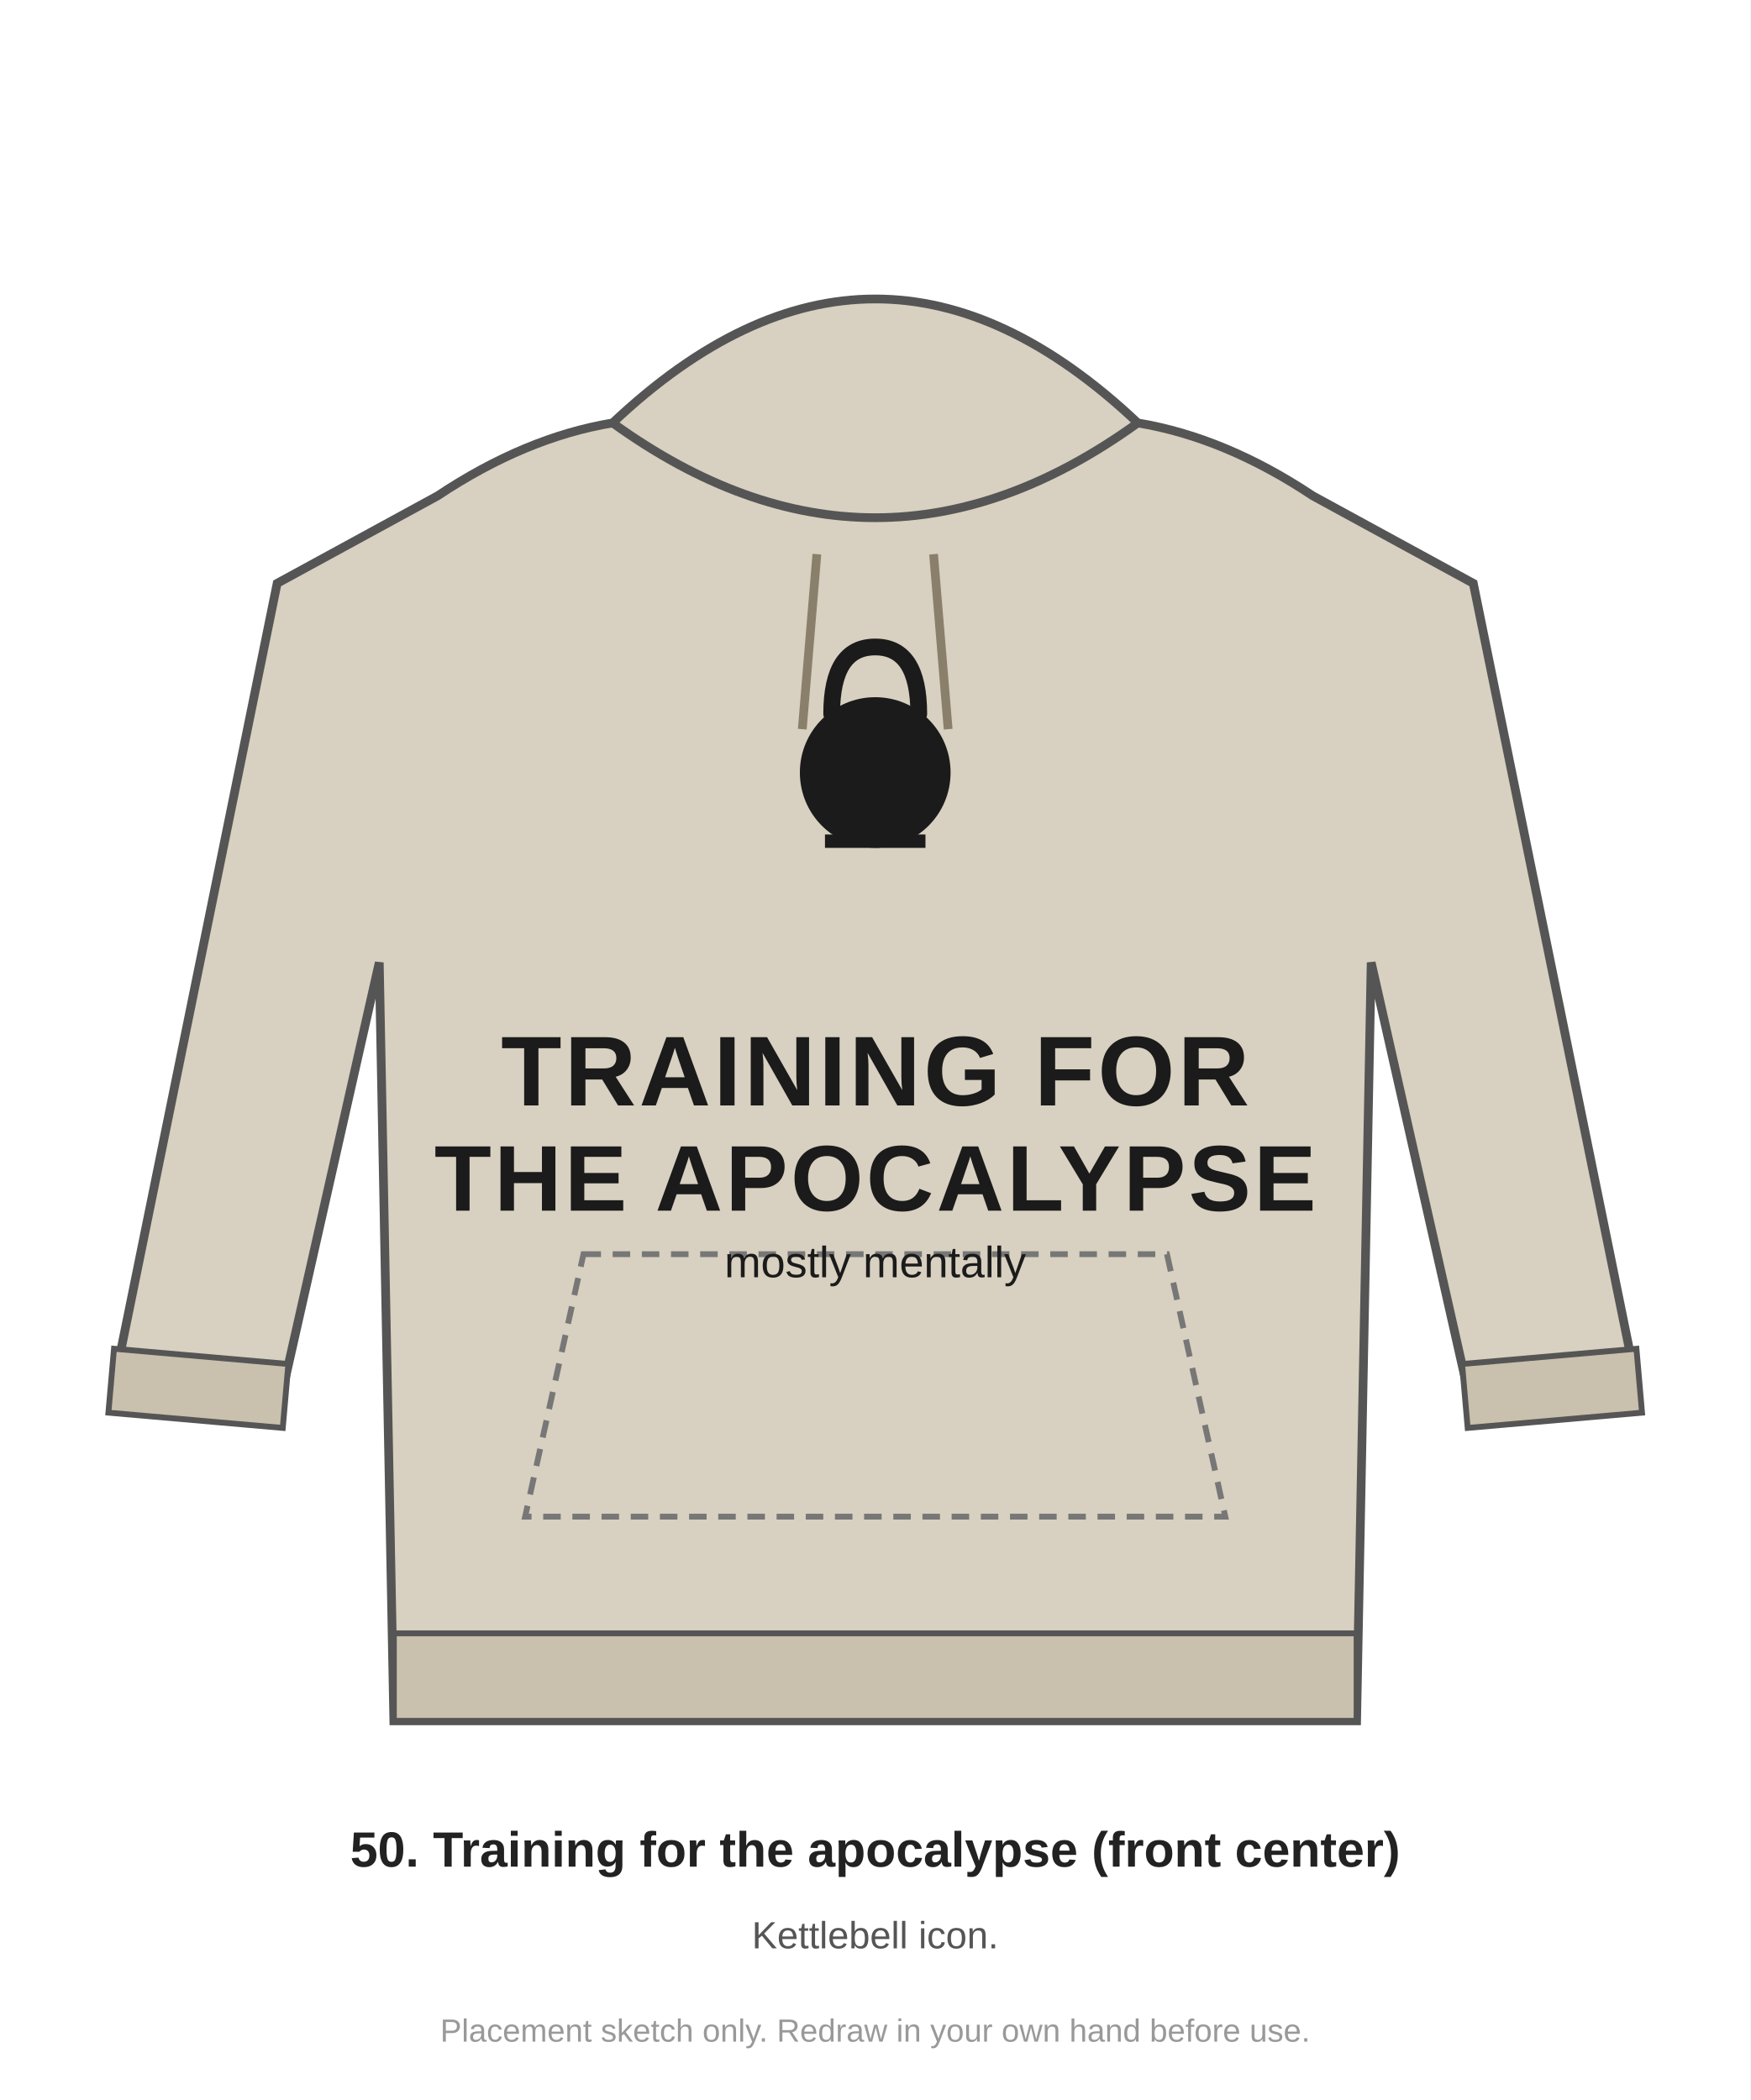
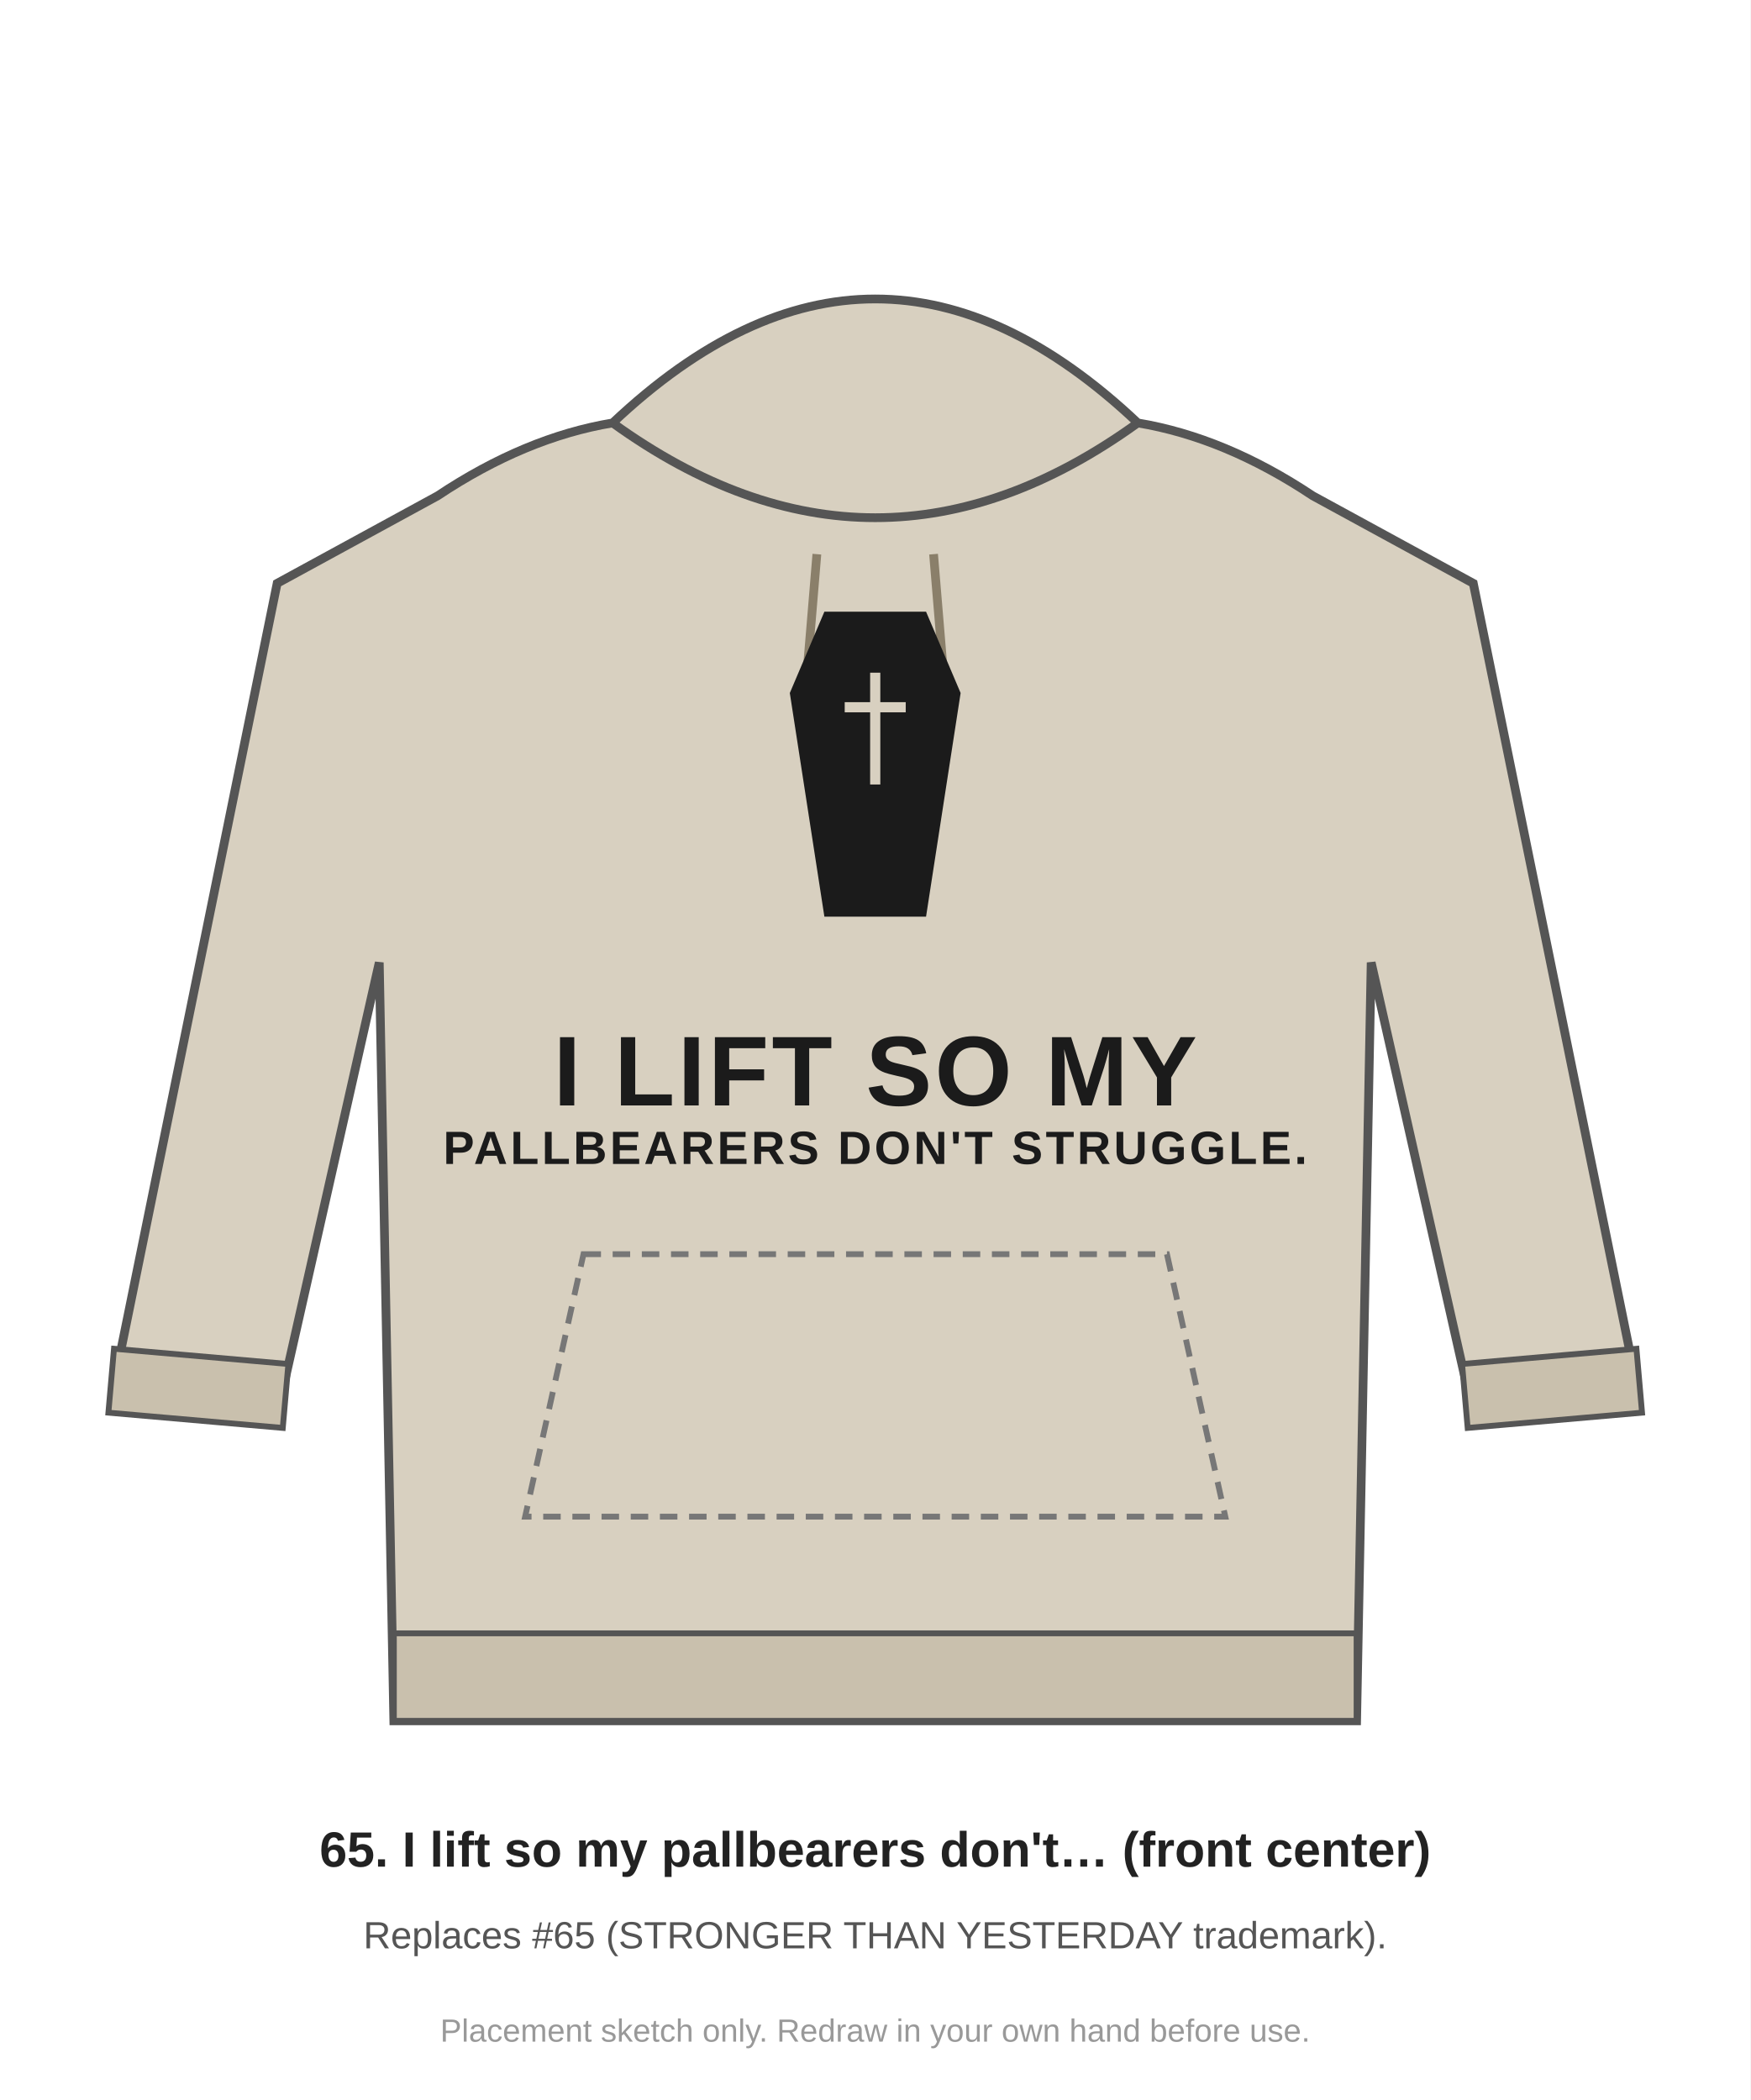
<svg xmlns="http://www.w3.org/2000/svg" viewBox="0 0 600 720" width="600" height="720" font-family="Arial, Helvetica, sans-serif">
  <rect width="600" height="720" fill="#ffffff" />
  <path d="M150 170 L95 200 L40 470 L95 485 L130 330 L135 590 L465 590 L470 330 L505 485 L560 470 L505 200 L450 170 Q420 150 390 145 Q300 60 210 145 Q180 150 150 170 Z" fill="#d8d0c0" stroke="#555" stroke-width="3" />
  <path d="M210 145 Q300 210 390 145" fill="none" stroke="#555" stroke-width="3" />
  <rect x="38" y="465" width="60" height="22" fill="#c9c0ad" stroke="#555" stroke-width="2" transform="rotate(5 68 476)" />
  <rect x="502" y="465" width="60" height="22" fill="#c9c0ad" stroke="#555" stroke-width="2" transform="rotate(-5 532 476)" />
  <rect x="135" y="560" width="330" height="30" fill="#c9c0ad" stroke="#555" stroke-width="2" />
  <path d="M200 430 L400 430 L420 520 L180 520 Z" fill="none" stroke="#777" stroke-width="2" stroke-dasharray="6 4" />
  <line x1="280" y1="190" x2="275" y2="250" stroke="#8a7f6a" stroke-width="3" />
  <line x1="320" y1="190" x2="325" y2="250" stroke="#8a7f6a" stroke-width="3" />
-   <path d="M285.076 244.78 Q285.076 221.82 300 221.82 Q314.924 221.82 314.924 244.78" fill="none" stroke="#1b1b1b" stroke-width="5.74" stroke-linecap="round" stroke-linejoin="round" />
-   <circle cx="300" cy="264.87" r="25.83" fill="#1b1b1b" />
-   <rect x="282.78" y="286.108" width="34.44" height="4.592" fill="#1b1b1b" />
-   <text x="300" y="379" text-anchor="middle" font-size="34" font-weight="900" fill="#1b1b1b" letter-spacing="1">TRAINING FOR</text>
-   <text x="300" y="415.08" text-anchor="middle" font-size="32" font-weight="900" fill="#1b1b1b" letter-spacing="1">THE APOCALYPSE</text>
-   <text x="300" y="437.92" text-anchor="middle" font-size="15" fill="#1b1b1b">mostly mentally</text>
-   <text x="300" y="640" text-anchor="middle" font-size="17" font-weight="bold" fill="#222">50. Training for the apocalypse (front center)</text>
-   <text x="300" y="668" text-anchor="middle" font-size="13" fill="#555">Kettlebell icon.</text>
+   <path d="M282.575 209.725 L317.425 209.725 L329.274 237.605 L317.425 314.275 L282.575 314.275 L270.726 237.605 Z" fill="#1b1b1b" />
+   <line x1="300" y1="230.635" x2="300" y2="268.97" stroke="#d8d0c0" stroke-width="3.485" />
+   <line x1="289.545" y1="242.484" x2="310.455" y2="242.484" stroke="#d8d0c0" stroke-width="3.485" />
+   <text x="300" y="379" text-anchor="middle" font-size="34" font-weight="900" fill="#1b1b1b" letter-spacing="1">I LIFT SO MY</text>
+   <text x="300" y="399.08" text-anchor="middle" font-size="16" font-weight="900" fill="#1b1b1b" letter-spacing="1">PALLBEARERS DON'T STRUGGLE.</text>
+   <text x="300" y="640" text-anchor="middle" font-size="17" font-weight="bold" fill="#222">65. I lift so my pallbearers don't… (front center)</text>
+   <text x="300" y="668" text-anchor="middle" font-size="13" fill="#555">Replaces #65 (STRONGER THAN YESTERDAY trademark).</text>
  <text x="300" y="700" text-anchor="middle" font-size="11" fill="#999">Placement sketch only. Redraw in your own hand before use.</text>
</svg>
